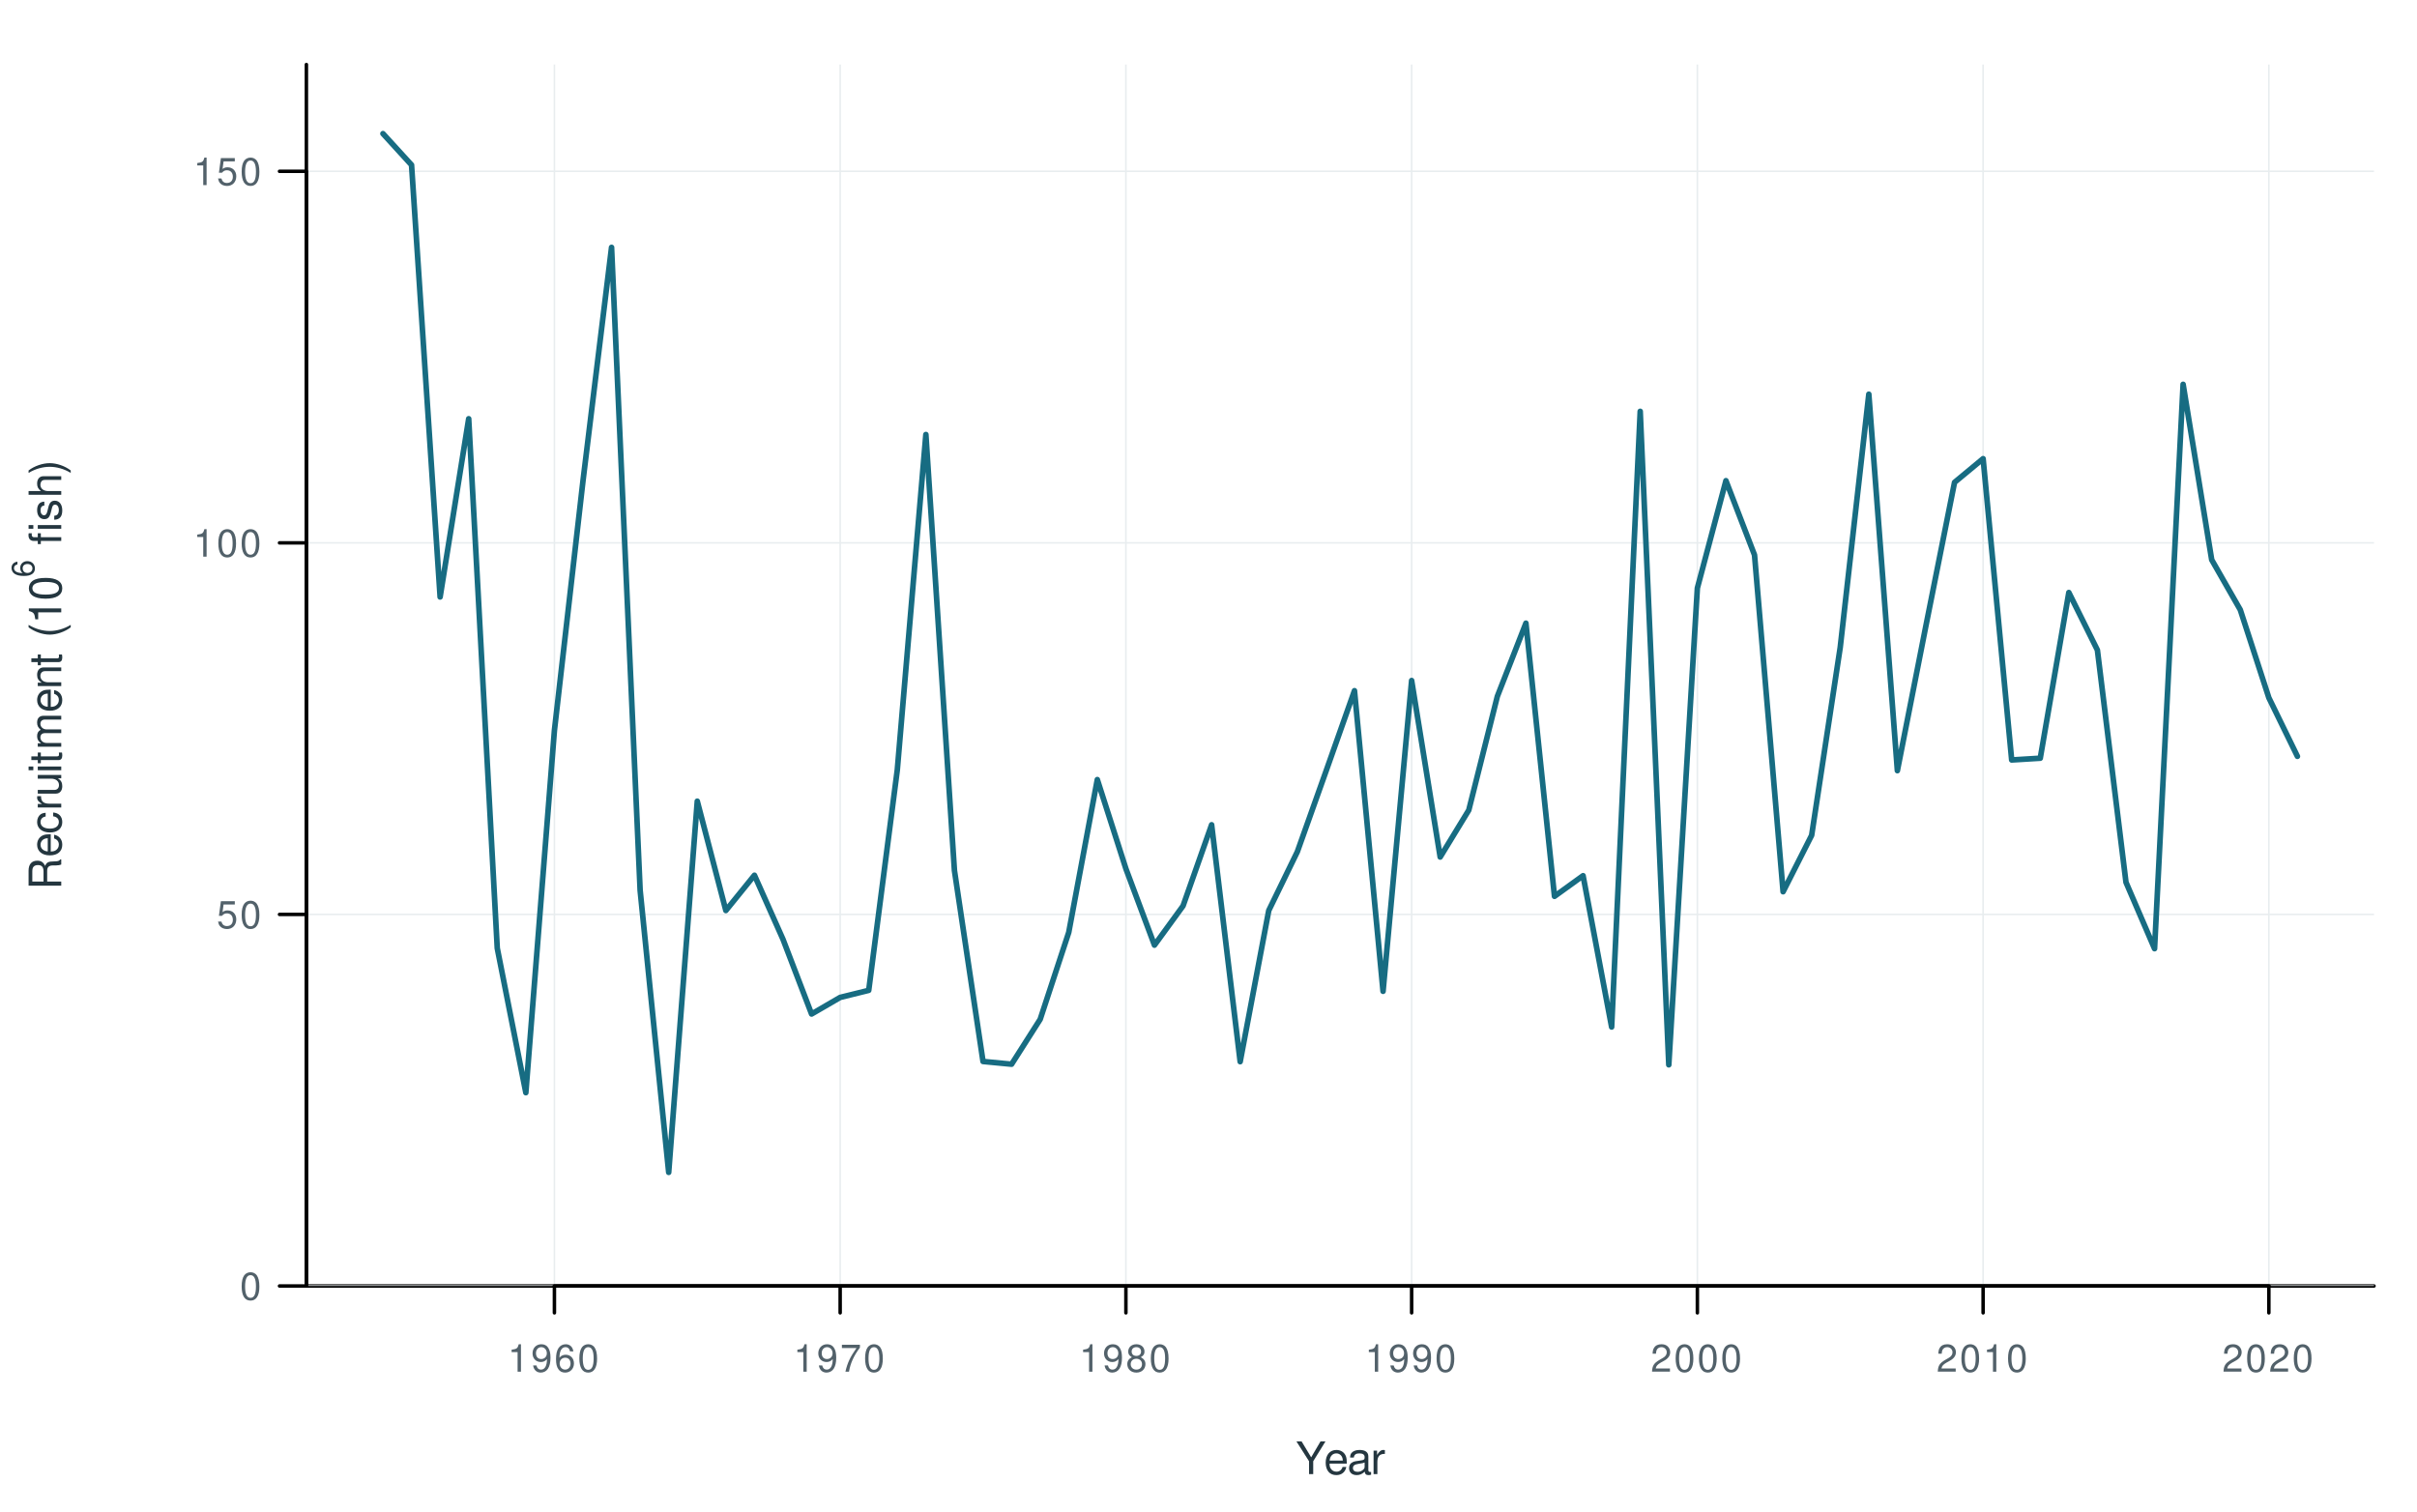
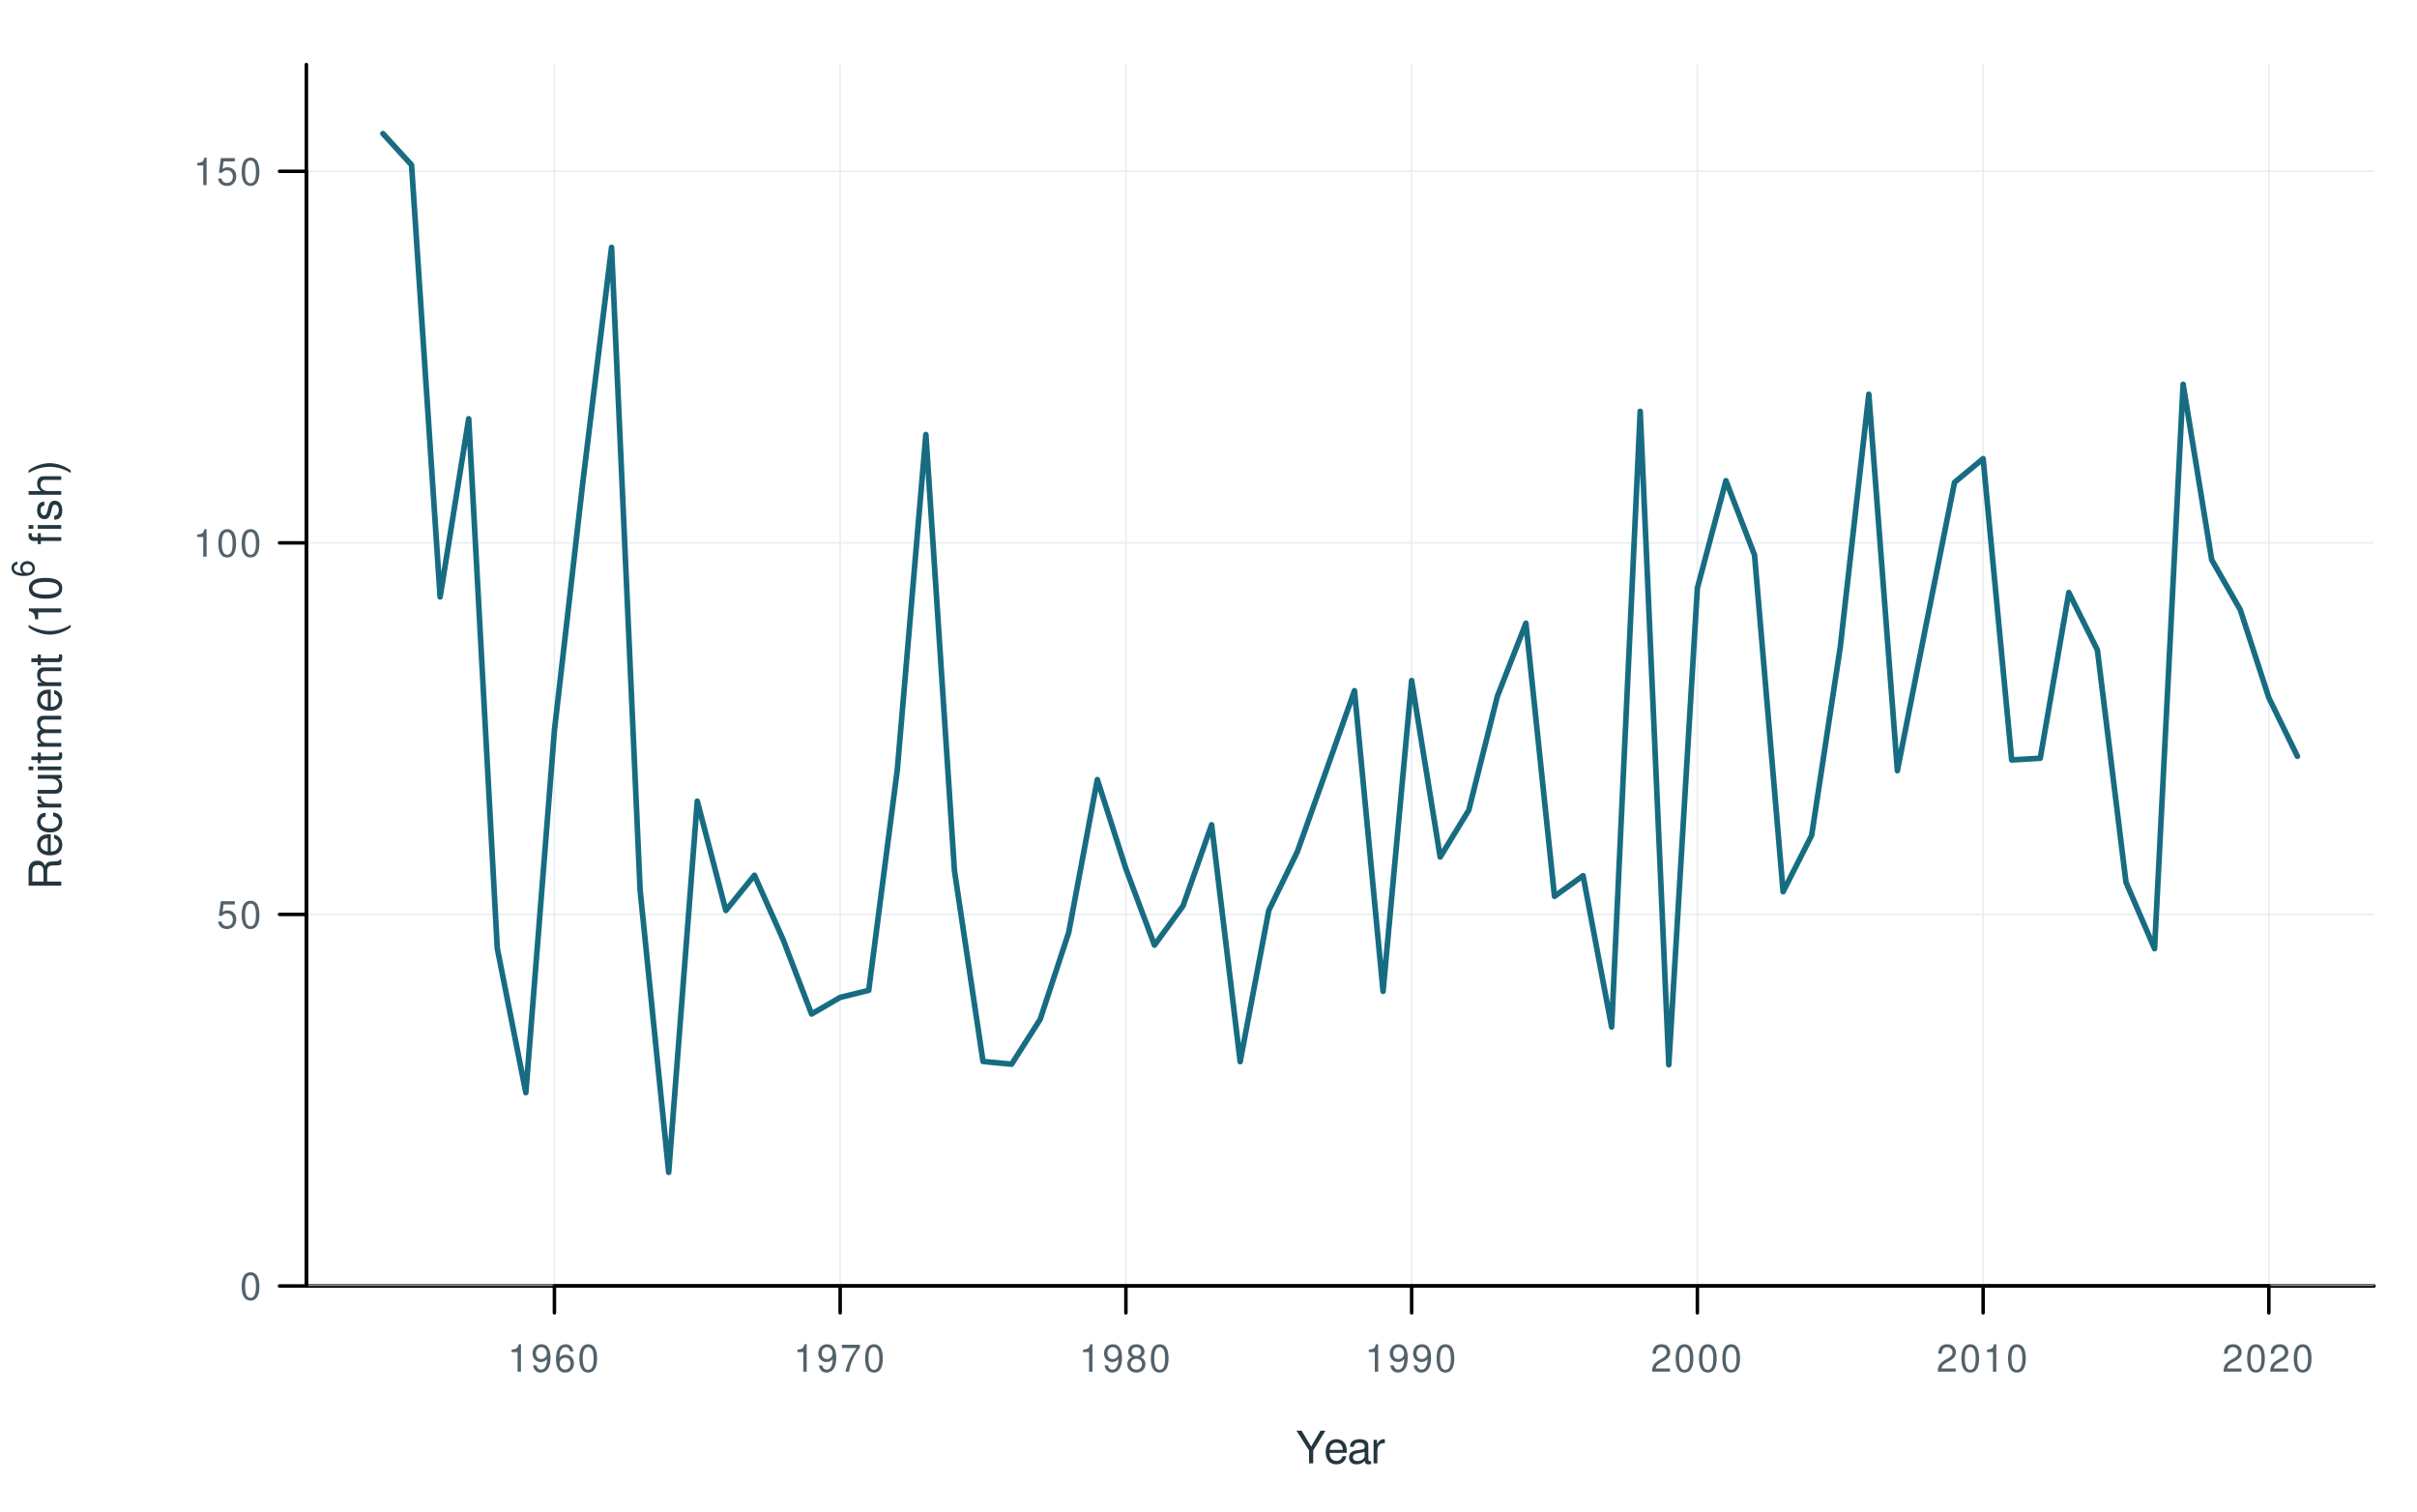
<svg xmlns="http://www.w3.org/2000/svg" xmlns:xlink="http://www.w3.org/1999/xlink" width="518pt" height="324pt" viewBox="0 0 518 324" version="1.1">
  <defs>
    <g>
      <symbol overflow="visible" id="glyph0-0">
        <path style="stroke:none;" d="" />
      </symbol>
      <symbol overflow="visible" id="glyph0-1">
        <path style="stroke:none;" d="M 2.109 -4.203 L 2.109 0 L 2.828 0 L 2.828 -5.891 L 2.359 -5.891 C 2.109 -4.984 1.938 -4.875 0.828 -4.719 L 0.828 -4.203 Z M 2.109 -4.203 " />
      </symbol>
      <symbol overflow="visible" id="glyph0-2">
        <path style="stroke:none;" d="M 0.438 -1.344 C 0.578 -0.391 1.188 0.188 2.078 0.188 C 2.719 0.188 3.281 -0.125 3.625 -0.656 C 3.984 -1.234 4.156 -1.953 4.156 -3.016 C 4.156 -4.016 4 -4.641 3.656 -5.156 C 3.344 -5.641 2.844 -5.891 2.203 -5.891 C 1.094 -5.891 0.312 -5.078 0.312 -3.938 C 0.312 -2.844 1.047 -2.078 2.094 -2.078 C 2.641 -2.078 3.047 -2.281 3.406 -2.719 C 3.406 -1.25 2.938 -0.453 2.125 -0.453 C 1.609 -0.453 1.266 -0.781 1.156 -1.344 Z M 2.188 -5.266 C 2.859 -5.266 3.375 -4.703 3.375 -3.953 C 3.375 -3.219 2.875 -2.719 2.172 -2.719 C 1.469 -2.719 1.047 -3.203 1.047 -3.984 C 1.047 -4.734 1.531 -5.266 2.188 -5.266 Z M 2.188 -5.266 " />
      </symbol>
      <symbol overflow="visible" id="glyph0-3">
        <path style="stroke:none;" d="M 4.062 -4.359 C 3.922 -5.328 3.297 -5.891 2.422 -5.891 C 1.781 -5.891 1.219 -5.594 0.875 -5.062 C 0.5 -4.484 0.344 -3.766 0.344 -2.688 C 0.344 -1.703 0.484 -1.062 0.844 -0.547 C 1.156 -0.062 1.656 0.188 2.297 0.188 C 3.391 0.188 4.188 -0.641 4.188 -1.781 C 4.188 -2.875 3.453 -3.641 2.422 -3.641 C 1.844 -3.641 1.391 -3.422 1.078 -3 C 1.094 -4.453 1.547 -5.266 2.375 -5.266 C 2.875 -5.266 3.234 -4.938 3.344 -4.359 Z M 2.328 -3 C 3.016 -3 3.453 -2.516 3.453 -1.734 C 3.453 -0.984 2.953 -0.453 2.297 -0.453 C 1.625 -0.453 1.125 -1.016 1.125 -1.766 C 1.125 -2.5 1.609 -3 2.328 -3 Z M 2.328 -3 " />
      </symbol>
      <symbol overflow="visible" id="glyph0-4">
        <path style="stroke:none;" d="M 2.25 -5.891 C 1.703 -5.891 1.219 -5.656 0.906 -5.25 C 0.531 -4.734 0.344 -3.953 0.344 -2.859 C 0.344 -0.859 1 0.188 2.25 0.188 C 3.469 0.188 4.141 -0.859 4.141 -2.812 C 4.141 -3.953 3.953 -4.719 3.578 -5.25 C 3.266 -5.656 2.797 -5.891 2.25 -5.891 Z M 2.25 -5.266 C 3.016 -5.266 3.406 -4.469 3.406 -2.875 C 3.406 -1.188 3.031 -0.406 2.234 -0.406 C 1.469 -0.406 1.078 -1.219 1.078 -2.844 C 1.078 -4.469 1.469 -5.266 2.25 -5.266 Z M 2.25 -5.266 " />
      </symbol>
      <symbol overflow="visible" id="glyph0-5">
        <path style="stroke:none;" d="M 4.234 -5.781 L 0.375 -5.781 L 0.375 -5.078 L 3.5 -5.078 C 2.125 -3.109 1.562 -1.906 1.125 0 L 1.891 0 C 2.203 -1.844 2.938 -3.438 4.234 -5.172 Z M 4.234 -5.781 " />
      </symbol>
      <symbol overflow="visible" id="glyph0-6">
        <path style="stroke:none;" d="M 3.188 -3.109 C 3.797 -3.469 3.984 -3.766 3.984 -4.328 C 3.984 -5.25 3.266 -5.891 2.25 -5.891 C 1.219 -5.891 0.5 -5.25 0.5 -4.328 C 0.5 -3.766 0.688 -3.484 1.281 -3.109 C 0.625 -2.766 0.297 -2.297 0.297 -1.641 C 0.297 -0.562 1.094 0.188 2.25 0.188 C 3.391 0.188 4.188 -0.562 4.188 -1.641 C 4.188 -2.297 3.859 -2.766 3.188 -3.109 Z M 2.25 -5.266 C 2.859 -5.266 3.25 -4.891 3.25 -4.312 C 3.25 -3.75 2.844 -3.391 2.25 -3.391 C 1.625 -3.391 1.234 -3.75 1.234 -4.328 C 1.234 -4.891 1.625 -5.266 2.25 -5.266 Z M 2.25 -2.781 C 2.953 -2.781 3.453 -2.312 3.453 -1.625 C 3.453 -0.906 2.969 -0.453 2.234 -0.453 C 1.531 -0.453 1.031 -0.938 1.031 -1.609 C 1.031 -2.312 1.516 -2.781 2.25 -2.781 Z M 2.25 -2.781 " />
      </symbol>
      <symbol overflow="visible" id="glyph0-7">
        <path style="stroke:none;" d="M 4.125 -0.703 L 1.078 -0.703 C 1.156 -1.203 1.422 -1.516 2.125 -1.938 L 2.938 -2.391 C 3.75 -2.844 4.172 -3.453 4.172 -4.172 C 4.172 -4.672 3.969 -5.125 3.625 -5.438 C 3.281 -5.75 2.859 -5.891 2.312 -5.891 C 1.578 -5.891 1.031 -5.641 0.719 -5.125 C 0.516 -4.828 0.422 -4.453 0.406 -3.859 L 1.125 -3.859 C 1.156 -4.25 1.203 -4.5 1.297 -4.688 C 1.484 -5.047 1.859 -5.266 2.297 -5.266 C 2.938 -5.266 3.438 -4.797 3.438 -4.156 C 3.438 -3.688 3.172 -3.281 2.656 -2.984 L 1.906 -2.547 C 0.688 -1.844 0.344 -1.297 0.281 -0.016 L 4.125 -0.016 Z M 4.125 -0.703 " />
      </symbol>
      <symbol overflow="visible" id="glyph0-8">
        <path style="stroke:none;" d="M 3.875 -5.781 L 0.891 -5.781 L 0.469 -2.641 L 1.125 -2.641 C 1.453 -3.031 1.734 -3.172 2.188 -3.172 C 2.969 -3.172 3.453 -2.641 3.453 -1.781 C 3.453 -0.953 2.969 -0.453 2.188 -0.453 C 1.562 -0.453 1.172 -0.766 1 -1.422 L 0.281 -1.422 C 0.391 -0.953 0.469 -0.719 0.641 -0.5 C 0.969 -0.062 1.547 0.188 2.203 0.188 C 3.375 0.188 4.188 -0.656 4.188 -1.891 C 4.188 -3.031 3.422 -3.812 2.312 -3.812 C 1.906 -3.812 1.578 -3.703 1.25 -3.453 L 1.469 -5.078 L 3.875 -5.078 Z M 3.875 -5.781 " />
      </symbol>
      <symbol overflow="visible" id="glyph1-0">
        <path style="stroke:none;" d="" />
      </symbol>
      <symbol overflow="visible" id="glyph1-1">
        <path style="stroke:none;" d="M 3.719 -2.75 L 6.344 -7 L 5.281 -7 L 3.281 -3.594 L 1.234 -7 L 0.125 -7 L 2.828 -2.75 L 2.828 0 L 3.719 0 Z M 3.719 -2.75 " />
      </symbol>
      <symbol overflow="visible" id="glyph1-2">
        <path style="stroke:none;" d="M 4.922 -2.25 C 4.922 -3.016 4.859 -3.469 4.719 -3.844 C 4.391 -4.672 3.625 -5.172 2.688 -5.172 C 1.281 -5.172 0.391 -4.109 0.391 -2.453 C 0.391 -0.781 1.25 0.219 2.672 0.219 C 3.812 0.219 4.609 -0.438 4.812 -1.531 L 4.016 -1.531 C 3.797 -0.859 3.344 -0.516 2.703 -0.516 C 2.188 -0.516 1.75 -0.75 1.484 -1.172 C 1.297 -1.453 1.234 -1.75 1.219 -2.25 Z M 1.234 -2.891 C 1.312 -3.828 1.875 -4.438 2.672 -4.438 C 3.484 -4.438 4.062 -3.797 4.062 -2.891 Z M 1.234 -2.891 " />
      </symbol>
      <symbol overflow="visible" id="glyph1-3">
        <path style="stroke:none;" d="M 5.125 -0.469 C 5.047 -0.453 5.016 -0.453 4.953 -0.453 C 4.688 -0.453 4.531 -0.594 4.531 -0.844 L 4.531 -3.797 C 4.531 -4.688 3.875 -5.172 2.641 -5.172 C 1.906 -5.172 1.312 -4.953 0.969 -4.578 C 0.734 -4.328 0.641 -4.031 0.625 -3.547 L 1.422 -3.547 C 1.5 -4.156 1.859 -4.438 2.609 -4.438 C 3.344 -4.438 3.734 -4.156 3.734 -3.688 L 3.734 -3.469 C 3.719 -3.125 3.547 -3 2.891 -2.922 C 1.766 -2.766 1.594 -2.734 1.281 -2.609 C 0.703 -2.359 0.406 -1.922 0.406 -1.266 C 0.406 -0.359 1.031 0.219 2.047 0.219 C 2.688 0.219 3.188 0 3.766 -0.516 C 3.812 0 4.062 0.219 4.578 0.219 C 4.766 0.219 4.859 0.203 5.125 0.141 Z M 3.734 -1.578 C 3.734 -1.312 3.656 -1.156 3.422 -0.938 C 3.094 -0.641 2.703 -0.484 2.219 -0.484 C 1.609 -0.484 1.234 -0.781 1.234 -1.281 C 1.234 -1.812 1.578 -2.078 2.453 -2.203 C 3.297 -2.328 3.469 -2.359 3.734 -2.484 Z M 3.734 -1.578 " />
      </symbol>
      <symbol overflow="visible" id="glyph1-4">
        <path style="stroke:none;" d="M 0.656 -5.031 L 0.656 0 L 1.469 0 L 1.469 -2.609 C 1.484 -3.812 1.969 -4.359 3.078 -4.328 L 3.078 -5.141 C 2.938 -5.156 2.875 -5.172 2.766 -5.172 C 2.25 -5.172 1.859 -4.859 1.406 -4.109 L 1.406 -5.031 Z M 0.656 -5.031 " />
      </symbol>
      <symbol overflow="visible" id="glyph2-0">
        <path style="stroke:none;" d="" />
      </symbol>
      <symbol overflow="visible" id="glyph2-1">
        <path style="stroke:none;" d="M -3.016 -1.781 L -3.016 -4.094 C -3.016 -4.891 -2.625 -5.234 -1.766 -5.234 L -1.141 -5.234 C -0.703 -5.234 -0.281 -5.312 0 -5.438 L 0 -6.516 L -0.219 -6.516 C -0.453 -6.172 -0.703 -6.109 -1.625 -6.094 C -2.781 -6.078 -3.125 -5.906 -3.453 -5.141 C -3.844 -5.922 -4.312 -6.25 -5.125 -6.25 C -6.328 -6.25 -7 -5.5 -7 -4.109 L -7 -0.891 L 0 -0.891 L 0 -1.781 Z M -3.797 -1.781 L -6.203 -1.781 L -6.203 -3.938 C -6.203 -4.438 -6.125 -4.734 -5.938 -4.953 C -5.734 -5.188 -5.422 -5.312 -5.016 -5.312 C -4.172 -5.312 -3.797 -4.891 -3.797 -3.938 Z M -3.797 -1.781 " />
      </symbol>
      <symbol overflow="visible" id="glyph2-2">
        <path style="stroke:none;" d="M -2.25 -4.922 C -3.016 -4.922 -3.469 -4.859 -3.844 -4.719 C -4.672 -4.391 -5.172 -3.625 -5.172 -2.688 C -5.172 -1.281 -4.109 -0.391 -2.453 -0.391 C -0.781 -0.391 0.219 -1.25 0.219 -2.672 C 0.219 -3.812 -0.438 -4.609 -1.531 -4.812 L -1.531 -4.016 C -0.859 -3.797 -0.516 -3.344 -0.516 -2.703 C -0.516 -2.188 -0.75 -1.75 -1.172 -1.484 C -1.453 -1.297 -1.75 -1.234 -2.25 -1.219 Z M -2.891 -1.234 C -3.828 -1.312 -4.438 -1.875 -4.438 -2.672 C -4.438 -3.484 -3.797 -4.062 -2.891 -4.062 Z M -2.891 -1.234 " />
      </symbol>
      <symbol overflow="visible" id="glyph2-3">
        <path style="stroke:none;" d="M -3.344 -4.516 C -3.828 -4.484 -4.141 -4.375 -4.422 -4.188 C -4.891 -3.844 -5.172 -3.234 -5.172 -2.531 C -5.172 -1.172 -4.094 -0.297 -2.422 -0.297 C -0.812 -0.297 0.219 -1.156 0.219 -2.516 C 0.219 -3.719 -0.5 -4.484 -1.734 -4.578 L -1.734 -3.766 C -0.922 -3.641 -0.516 -3.219 -0.516 -2.547 C -0.516 -1.656 -1.234 -1.125 -2.422 -1.125 C -3.688 -1.125 -4.438 -1.656 -4.438 -2.516 C -4.438 -3.188 -4.031 -3.609 -3.344 -3.719 Z M -3.344 -4.516 " />
      </symbol>
      <symbol overflow="visible" id="glyph2-4">
        <path style="stroke:none;" d="M -5.031 -0.656 L 0 -0.656 L 0 -1.469 L -2.609 -1.469 C -3.812 -1.484 -4.359 -1.969 -4.328 -3.078 L -5.141 -3.078 C -5.156 -2.938 -5.172 -2.875 -5.172 -2.766 C -5.172 -2.25 -4.859 -1.859 -4.109 -1.406 L -5.031 -1.406 Z M -5.031 -0.656 " />
      </symbol>
      <symbol overflow="visible" id="glyph2-5">
        <path style="stroke:none;" d="M 0 -4.625 L -5.031 -4.625 L -5.031 -3.828 L -2.172 -3.828 C -1.156 -3.828 -0.484 -3.297 -0.484 -2.453 C -0.484 -1.828 -0.859 -1.422 -1.469 -1.422 L -5.031 -1.422 L -5.031 -0.625 L -1.156 -0.625 C -0.312 -0.625 0.219 -1.25 0.219 -2.219 C 0.219 -2.969 -0.031 -3.438 -0.703 -3.906 L 0 -3.906 Z M 0 -4.625 " />
      </symbol>
      <symbol overflow="visible" id="glyph2-6">
        <path style="stroke:none;" d="M -5.031 -1.438 L -5.031 -0.641 L 0 -0.641 L 0 -1.438 Z M -7 -1.438 L -7 -0.641 L -5.984 -0.641 L -5.984 -1.438 Z M -7 -1.438 " />
      </symbol>
      <symbol overflow="visible" id="glyph2-7">
        <path style="stroke:none;" d="M -5.031 -2.438 L -5.031 -1.609 L -6.406 -1.609 L -6.406 -0.812 L -5.031 -0.812 L -5.031 -0.141 L -4.375 -0.141 L -4.375 -0.812 L -0.578 -0.812 C -0.062 -0.812 0.219 -1.156 0.219 -1.781 C 0.219 -2 0.203 -2.172 0.156 -2.438 L -0.516 -2.438 C -0.484 -2.328 -0.484 -2.219 -0.484 -2.047 C -0.484 -1.703 -0.578 -1.609 -0.938 -1.609 L -4.375 -1.609 L -4.375 -2.438 Z M -5.031 -2.438 " />
      </symbol>
      <symbol overflow="visible" id="glyph2-8">
        <path style="stroke:none;" d="M -5.031 -0.672 L 0 -0.672 L 0 -1.484 L -3.156 -1.484 C -3.891 -1.484 -4.469 -2 -4.469 -2.656 C -4.469 -3.25 -4.109 -3.594 -3.469 -3.594 L 0 -3.594 L 0 -4.391 L -3.156 -4.391 C -3.891 -4.391 -4.469 -4.922 -4.469 -5.578 C -4.469 -6.156 -4.094 -6.5 -3.469 -6.5 L 0 -6.5 L 0 -7.312 L -3.766 -7.312 C -4.672 -7.312 -5.172 -6.797 -5.172 -5.859 C -5.172 -5.188 -4.969 -4.781 -4.406 -4.312 C -4.938 -4.016 -5.172 -3.609 -5.172 -2.953 C -5.172 -2.281 -4.922 -1.828 -4.312 -1.406 L -5.031 -1.406 Z M -5.031 -0.672 " />
      </symbol>
      <symbol overflow="visible" id="glyph2-9">
        <path style="stroke:none;" d="M -5.031 -0.672 L 0 -0.672 L 0 -1.484 L -2.766 -1.484 C -3.797 -1.484 -4.469 -2.016 -4.469 -2.844 C -4.469 -3.469 -4.094 -3.875 -3.484 -3.875 L 0 -3.875 L 0 -4.672 L -3.797 -4.672 C -4.641 -4.672 -5.172 -4.047 -5.172 -3.078 C -5.172 -2.328 -4.891 -1.859 -4.188 -1.406 L -5.031 -1.406 Z M -5.031 -0.672 " />
      </symbol>
      <symbol overflow="visible" id="glyph2-10">
        <path style="stroke:none;" d="" />
      </symbol>
      <symbol overflow="visible" id="glyph2-11">
        <path style="stroke:none;" d="M -7 -2.266 C -5.734 -1.312 -3.984 -0.703 -2.484 -0.703 C -0.969 -0.703 0.781 -1.312 2.031 -2.266 L 2.031 -2.797 C 0.656 -1.953 -0.953 -1.484 -2.484 -1.484 C -4.016 -1.484 -5.625 -1.953 -7 -2.797 Z M -7 -2.266 " />
      </symbol>
      <symbol overflow="visible" id="glyph2-12">
        <path style="stroke:none;" d="M -4.938 -2.484 L 0 -2.484 L 0 -3.328 L -6.938 -3.328 L -6.938 -2.766 C -5.875 -2.469 -5.734 -2.281 -5.562 -0.984 L -4.938 -0.984 Z M -4.938 -2.484 " />
      </symbol>
      <symbol overflow="visible" id="glyph2-13">
        <path style="stroke:none;" d="M -6.938 -2.641 C -6.938 -2 -6.656 -1.422 -6.172 -1.078 C -5.562 -0.641 -4.641 -0.406 -3.359 -0.406 C -1.016 -0.406 0.219 -1.188 0.219 -2.641 C 0.219 -4.078 -1.016 -4.859 -3.297 -4.859 C -4.641 -4.859 -5.547 -4.656 -6.172 -4.203 C -6.656 -3.844 -6.938 -3.281 -6.938 -2.641 Z M -6.188 -2.641 C -6.188 -3.547 -5.25 -4 -3.375 -4 C -1.406 -4 -0.484 -3.562 -0.484 -2.625 C -0.484 -1.734 -1.438 -1.281 -3.344 -1.281 C -5.25 -1.281 -6.188 -1.734 -6.188 -2.641 Z M -6.188 -2.641 " />
      </symbol>
      <symbol overflow="visible" id="glyph2-14">
        <path style="stroke:none;" d="M -5.031 -2.422 L -5.031 -1.578 L -5.812 -1.578 C -6.156 -1.578 -6.328 -1.766 -6.328 -2.141 C -6.328 -2.203 -6.328 -2.234 -6.312 -2.422 L -6.969 -2.422 C -7.016 -2.234 -7.016 -2.125 -7.016 -1.969 C -7.016 -1.234 -6.594 -0.781 -5.875 -0.781 L -5.031 -0.781 L -5.031 -0.109 L -4.375 -0.109 L -4.375 -0.781 L 0 -0.781 L 0 -1.578 L -4.375 -1.578 L -4.375 -2.422 Z M -5.031 -4.188 L -5.031 -3.391 L 0 -3.391 L 0 -4.188 Z M -7 -4.188 L -7 -3.391 L -5.984 -3.391 L -5.984 -4.188 Z M -7 -4.188 " />
      </symbol>
      <symbol overflow="visible" id="glyph2-15">
        <path style="stroke:none;" d="M -3.625 -4.203 C -4.609 -4.188 -5.172 -3.547 -5.172 -2.375 C -5.172 -1.203 -4.562 -0.453 -3.641 -0.453 C -2.844 -0.453 -2.469 -0.859 -2.188 -2.047 L -2 -2.797 C -1.875 -3.344 -1.672 -3.562 -1.312 -3.562 C -0.828 -3.562 -0.516 -3.094 -0.516 -2.391 C -0.516 -1.969 -0.641 -1.609 -0.859 -1.406 C -1 -1.281 -1.141 -1.219 -1.5 -1.172 L -1.5 -0.328 C -0.328 -0.359 0.219 -1.016 0.219 -2.328 C 0.219 -3.594 -0.406 -4.406 -1.375 -4.406 C -2.125 -4.406 -2.531 -3.984 -2.766 -2.984 L -2.953 -2.219 C -3.109 -1.562 -3.312 -1.281 -3.672 -1.281 C -4.141 -1.281 -4.438 -1.703 -4.438 -2.344 C -4.438 -3 -4.156 -3.344 -3.625 -3.359 Z M -3.625 -4.203 " />
      </symbol>
      <symbol overflow="visible" id="glyph2-16">
        <path style="stroke:none;" d="M -7 -0.672 L 0 -0.672 L 0 -1.469 L -2.766 -1.469 C -3.797 -1.469 -4.469 -2 -4.469 -2.828 C -4.469 -3.094 -4.391 -3.344 -4.25 -3.547 C -4.078 -3.766 -3.844 -3.859 -3.484 -3.859 L 0 -3.859 L 0 -4.656 L -3.797 -4.656 C -4.641 -4.656 -5.172 -4.062 -5.172 -3.078 C -5.172 -2.375 -4.953 -1.938 -4.344 -1.469 L -7 -1.469 Z M -7 -0.672 " />
      </symbol>
      <symbol overflow="visible" id="glyph2-17">
        <path style="stroke:none;" d="M 2.031 -0.891 C 0.781 -1.859 -0.969 -2.453 -2.469 -2.453 C -3.984 -2.453 -5.734 -1.859 -7 -0.891 L -7 -0.359 C -5.625 -1.203 -4.016 -1.672 -2.469 -1.672 C -0.953 -1.672 0.672 -1.203 2.031 -0.359 Z M 2.031 -0.891 " />
      </symbol>
      <symbol overflow="visible" id="glyph3-0">
        <path style="stroke:none;" d="" />
      </symbol>
      <symbol overflow="visible" id="glyph3-1">
        <path style="stroke:none;" d="M -3.594 -3.344 C -4.391 -3.234 -4.859 -2.719 -4.859 -2 C -4.859 -1.469 -4.609 -1 -4.172 -0.719 C -3.688 -0.422 -3.094 -0.281 -2.219 -0.281 C -1.391 -0.281 -0.875 -0.406 -0.453 -0.688 C -0.047 -0.953 0.156 -1.359 0.156 -1.891 C 0.156 -2.797 -0.531 -3.453 -1.469 -3.453 C -2.359 -3.453 -3 -2.844 -3 -1.984 C -3 -1.516 -2.828 -1.156 -2.469 -0.891 C -3.672 -0.906 -4.328 -1.281 -4.328 -1.953 C -4.328 -2.375 -4.062 -2.656 -3.594 -2.75 Z M -2.469 -1.922 C -2.469 -2.484 -2.062 -2.844 -1.422 -2.844 C -0.812 -2.844 -0.375 -2.438 -0.375 -1.891 C -0.375 -1.344 -0.828 -0.922 -1.453 -0.922 C -2.062 -0.922 -2.469 -1.328 -2.469 -1.922 Z M -2.469 -1.922 " />
      </symbol>
    </g>
    <clipPath id="clip1">
      <path d="M 65.664 275 L 508.785 275 L 508.785 275.617 L 65.664 275.617 Z M 65.664 275 " />
    </clipPath>
    <clipPath id="clip2">
      <path d="M 65.664 195 L 508.785 195 L 508.785 197 L 65.664 197 Z M 65.664 195 " />
    </clipPath>
    <clipPath id="clip3">
      <path d="M 65.664 116 L 508.785 116 L 508.785 117 L 65.664 117 Z M 65.664 116 " />
    </clipPath>
    <clipPath id="clip4">
      <path d="M 65.664 36 L 508.785 36 L 508.785 37 L 65.664 37 Z M 65.664 36 " />
    </clipPath>
    <clipPath id="clip5">
      <path d="M 118 13.824 L 119 13.824 L 119 275.617 L 118 275.617 Z M 118 13.824 " />
    </clipPath>
    <clipPath id="clip6">
      <path d="M 179 13.824 L 181 13.824 L 181 275.617 L 179 275.617 Z M 179 13.824 " />
    </clipPath>
    <clipPath id="clip7">
      <path d="M 241 13.824 L 242 13.824 L 242 275.617 L 241 275.617 Z M 241 13.824 " />
    </clipPath>
    <clipPath id="clip8">
      <path d="M 302 13.824 L 303 13.824 L 303 275.617 L 302 275.617 Z M 302 13.824 " />
    </clipPath>
    <clipPath id="clip9">
      <path d="M 363 13.824 L 364 13.824 L 364 275.617 L 363 275.617 Z M 363 13.824 " />
    </clipPath>
    <clipPath id="clip10">
      <path d="M 424 13.824 L 426 13.824 L 426 275.617 L 424 275.617 Z M 424 13.824 " />
    </clipPath>
    <clipPath id="clip11">
      <path d="M 486 13.824 L 487 13.824 L 487 275.617 L 486 275.617 Z M 486 13.824 " />
    </clipPath>
  </defs>
-   <g id="surface1785">
+   <g id="surface1673">
    <rect x="0" y="0" width="518" height="324" style="fill:rgb(100%,100%,100%);fill-opacity:1;stroke:none;" />
    <path style="fill:none;stroke-width:0.75;stroke-linecap:round;stroke-linejoin:round;stroke:rgb(0%,0%,0%);stroke-opacity:1;stroke-miterlimit:10;" d="M 65.664 13.824 L 65.664 275.617 L 508.785 275.617 " />
    <g clip-path="url(#clip1)" clip-rule="nonzero">
      <path style="fill:none;stroke-width:0.338;stroke-linecap:round;stroke-linejoin:round;stroke:rgb(90.98%,92.941%,93.725%);stroke-opacity:1;stroke-miterlimit:10;" d="M 65.664 275.617 L 508.785 275.617 " />
    </g>
    <g clip-path="url(#clip2)" clip-rule="nonzero">
      <path style="fill:none;stroke-width:0.338;stroke-linecap:round;stroke-linejoin:round;stroke:rgb(90.98%,92.941%,93.725%);stroke-opacity:1;stroke-miterlimit:10;" d="M 65.664 195.984 L 508.785 195.984 " />
    </g>
    <g clip-path="url(#clip3)" clip-rule="nonzero">
      <path style="fill:none;stroke-width:0.338;stroke-linecap:round;stroke-linejoin:round;stroke:rgb(90.98%,92.941%,93.725%);stroke-opacity:1;stroke-miterlimit:10;" d="M 65.664 116.352 L 508.785 116.352 " />
    </g>
    <g clip-path="url(#clip4)" clip-rule="nonzero">
      <path style="fill:none;stroke-width:0.338;stroke-linecap:round;stroke-linejoin:round;stroke:rgb(90.98%,92.941%,93.725%);stroke-opacity:1;stroke-miterlimit:10;" d="M 65.664 36.719 L 508.785 36.719 " />
    </g>
    <g clip-path="url(#clip5)" clip-rule="nonzero">
      <path style="fill:none;stroke-width:0.338;stroke-linecap:round;stroke-linejoin:round;stroke:rgb(90.98%,92.941%,93.725%);stroke-opacity:1;stroke-miterlimit:10;" d="M 118.82 275.617 L 118.82 13.824 " />
    </g>
    <g clip-path="url(#clip6)" clip-rule="nonzero">
      <path style="fill:none;stroke-width:0.338;stroke-linecap:round;stroke-linejoin:round;stroke:rgb(90.98%,92.941%,93.725%);stroke-opacity:1;stroke-miterlimit:10;" d="M 180.059 275.617 L 180.059 13.824 " />
    </g>
    <g clip-path="url(#clip7)" clip-rule="nonzero">
      <path style="fill:none;stroke-width:0.338;stroke-linecap:round;stroke-linejoin:round;stroke:rgb(90.98%,92.941%,93.725%);stroke-opacity:1;stroke-miterlimit:10;" d="M 241.297 275.617 L 241.297 13.824 " />
    </g>
    <g clip-path="url(#clip8)" clip-rule="nonzero">
      <path style="fill:none;stroke-width:0.338;stroke-linecap:round;stroke-linejoin:round;stroke:rgb(90.98%,92.941%,93.725%);stroke-opacity:1;stroke-miterlimit:10;" d="M 302.535 275.617 L 302.535 13.824 " />
    </g>
    <g clip-path="url(#clip9)" clip-rule="nonzero">
      <path style="fill:none;stroke-width:0.338;stroke-linecap:round;stroke-linejoin:round;stroke:rgb(90.98%,92.941%,93.725%);stroke-opacity:1;stroke-miterlimit:10;" d="M 363.773 275.617 L 363.773 13.824 " />
    </g>
    <g clip-path="url(#clip10)" clip-rule="nonzero">
      <path style="fill:none;stroke-width:0.338;stroke-linecap:round;stroke-linejoin:round;stroke:rgb(90.98%,92.941%,93.725%);stroke-opacity:1;stroke-miterlimit:10;" d="M 425.012 275.617 L 425.012 13.824 " />
    </g>
    <g clip-path="url(#clip11)" clip-rule="nonzero">
      <path style="fill:none;stroke-width:0.338;stroke-linecap:round;stroke-linejoin:round;stroke:rgb(90.98%,92.941%,93.725%);stroke-opacity:1;stroke-miterlimit:10;" d="M 486.25 275.617 L 486.25 13.824 " />
    </g>
    <path style="fill:none;stroke-width:0.75;stroke-linecap:round;stroke-linejoin:round;stroke:rgb(0%,0%,0%);stroke-opacity:1;stroke-miterlimit:10;" d="M 118.82 275.617 L 486.25 275.617 " />
    <path style="fill:none;stroke-width:0.75;stroke-linecap:round;stroke-linejoin:round;stroke:rgb(0%,0%,0%);stroke-opacity:1;stroke-miterlimit:10;" d="M 118.82 275.617 L 118.82 281.375 " />
    <path style="fill:none;stroke-width:0.75;stroke-linecap:round;stroke-linejoin:round;stroke:rgb(0%,0%,0%);stroke-opacity:1;stroke-miterlimit:10;" d="M 180.059 275.617 L 180.059 281.375 " />
    <path style="fill:none;stroke-width:0.75;stroke-linecap:round;stroke-linejoin:round;stroke:rgb(0%,0%,0%);stroke-opacity:1;stroke-miterlimit:10;" d="M 241.297 275.617 L 241.297 281.375 " />
    <path style="fill:none;stroke-width:0.75;stroke-linecap:round;stroke-linejoin:round;stroke:rgb(0%,0%,0%);stroke-opacity:1;stroke-miterlimit:10;" d="M 302.535 275.617 L 302.535 281.375 " />
    <path style="fill:none;stroke-width:0.75;stroke-linecap:round;stroke-linejoin:round;stroke:rgb(0%,0%,0%);stroke-opacity:1;stroke-miterlimit:10;" d="M 363.773 275.617 L 363.773 281.375 " />
    <path style="fill:none;stroke-width:0.75;stroke-linecap:round;stroke-linejoin:round;stroke:rgb(0%,0%,0%);stroke-opacity:1;stroke-miterlimit:10;" d="M 425.012 275.617 L 425.012 281.375 " />
    <path style="fill:none;stroke-width:0.75;stroke-linecap:round;stroke-linejoin:round;stroke:rgb(0%,0%,0%);stroke-opacity:1;stroke-miterlimit:10;" d="M 486.25 275.617 L 486.25 281.375 " />
    <g style="fill:rgb(32.157%,38.039%,41.569%);fill-opacity:1;">
      <use xlink:href="#glyph0-1" x="108.82" y="293.995" />
      <use xlink:href="#glyph0-2" x="113.82" y="293.995" />
      <use xlink:href="#glyph0-3" x="118.82" y="293.995" />
      <use xlink:href="#glyph0-4" x="123.82" y="293.995" />
    </g>
    <g style="fill:rgb(32.157%,38.039%,41.569%);fill-opacity:1;">
      <use xlink:href="#glyph0-1" x="170.059" y="293.995" />
      <use xlink:href="#glyph0-2" x="175.059" y="293.995" />
      <use xlink:href="#glyph0-5" x="180.059" y="293.995" />
      <use xlink:href="#glyph0-4" x="185.059" y="293.995" />
    </g>
    <g style="fill:rgb(32.157%,38.039%,41.569%);fill-opacity:1;">
      <use xlink:href="#glyph0-1" x="231.297" y="293.995" />
      <use xlink:href="#glyph0-2" x="236.297" y="293.995" />
      <use xlink:href="#glyph0-6" x="241.297" y="293.995" />
      <use xlink:href="#glyph0-4" x="246.297" y="293.995" />
    </g>
    <g style="fill:rgb(32.157%,38.039%,41.569%);fill-opacity:1;">
      <use xlink:href="#glyph0-1" x="292.535" y="293.995" />
      <use xlink:href="#glyph0-2" x="297.535" y="293.995" />
      <use xlink:href="#glyph0-2" x="302.535" y="293.995" />
      <use xlink:href="#glyph0-4" x="307.535" y="293.995" />
    </g>
    <g style="fill:rgb(32.157%,38.039%,41.569%);fill-opacity:1;">
      <use xlink:href="#glyph0-7" x="353.773" y="293.995" />
      <use xlink:href="#glyph0-4" x="358.773" y="293.995" />
      <use xlink:href="#glyph0-4" x="363.773" y="293.995" />
      <use xlink:href="#glyph0-4" x="368.773" y="293.995" />
    </g>
    <g style="fill:rgb(32.157%,38.039%,41.569%);fill-opacity:1;">
      <use xlink:href="#glyph0-7" x="415.012" y="293.995" />
      <use xlink:href="#glyph0-4" x="420.012" y="293.995" />
      <use xlink:href="#glyph0-1" x="425.012" y="293.995" />
      <use xlink:href="#glyph0-4" x="430.012" y="293.995" />
    </g>
    <g style="fill:rgb(32.157%,38.039%,41.569%);fill-opacity:1;">
      <use xlink:href="#glyph0-7" x="476.25" y="293.995" />
      <use xlink:href="#glyph0-4" x="481.25" y="293.995" />
      <use xlink:href="#glyph0-7" x="486.25" y="293.995" />
      <use xlink:href="#glyph0-4" x="491.25" y="293.995" />
    </g>
    <path style="fill:none;stroke-width:0.75;stroke-linecap:round;stroke-linejoin:round;stroke:rgb(0%,0%,0%);stroke-opacity:1;stroke-miterlimit:10;" d="M 65.664 275.617 L 65.664 36.719 " />
    <path style="fill:none;stroke-width:0.75;stroke-linecap:round;stroke-linejoin:round;stroke:rgb(0%,0%,0%);stroke-opacity:1;stroke-miterlimit:10;" d="M 65.664 275.617 L 59.902 275.617 " />
    <path style="fill:none;stroke-width:0.75;stroke-linecap:round;stroke-linejoin:round;stroke:rgb(0%,0%,0%);stroke-opacity:1;stroke-miterlimit:10;" d="M 65.664 195.984 L 59.902 195.984 " />
    <path style="fill:none;stroke-width:0.75;stroke-linecap:round;stroke-linejoin:round;stroke:rgb(0%,0%,0%);stroke-opacity:1;stroke-miterlimit:10;" d="M 65.664 116.352 L 59.902 116.352 " />
    <path style="fill:none;stroke-width:0.75;stroke-linecap:round;stroke-linejoin:round;stroke:rgb(0%,0%,0%);stroke-opacity:1;stroke-miterlimit:10;" d="M 65.664 36.719 L 59.902 36.719 " />
    <g style="fill:rgb(32.157%,38.039%,41.569%);fill-opacity:1;">
      <use xlink:href="#glyph0-4" x="51.449" y="278.565" />
    </g>
    <g style="fill:rgb(32.157%,38.039%,41.569%);fill-opacity:1;">
      <use xlink:href="#glyph0-8" x="46.449" y="198.933" />
      <use xlink:href="#glyph0-4" x="51.449" y="198.933" />
    </g>
    <g style="fill:rgb(32.157%,38.039%,41.569%);fill-opacity:1;">
      <use xlink:href="#glyph0-1" x="41.449" y="119.3" />
      <use xlink:href="#glyph0-4" x="46.449" y="119.3" />
      <use xlink:href="#glyph0-4" x="51.449" y="119.3" />
    </g>
    <g style="fill:rgb(32.157%,38.039%,41.569%);fill-opacity:1;">
      <use xlink:href="#glyph0-1" x="41.449" y="39.667" />
      <use xlink:href="#glyph0-8" x="46.449" y="39.667" />
      <use xlink:href="#glyph0-4" x="51.449" y="39.667" />
    </g>
    <g style="fill:rgb(14.118%,21.176%,24.706%);fill-opacity:1;">
-       <use xlink:href="#glyph1-1" x="277.723" y="315.935" />
-       <use xlink:href="#glyph1-2" x="283.723" y="315.935" />
-       <use xlink:href="#glyph1-3" x="288.723" y="315.935" />
-       <use xlink:href="#glyph1-4" x="293.723" y="315.935" />
+       <use xlink:href="#glyph1-1" x="277.723" y="313.63" />
+       <use xlink:href="#glyph1-2" x="283.723" y="313.63" />
+       <use xlink:href="#glyph1-3" x="288.723" y="313.63" />
+       <use xlink:href="#glyph1-4" x="293.723" y="313.63" />
    </g>
    <g style="fill:rgb(14.118%,21.176%,24.706%);fill-opacity:1;">
      <use xlink:href="#glyph2-1" x="13.126" y="190.719" />
      <use xlink:href="#glyph2-2" x="13.126" y="183.719" />
      <use xlink:href="#glyph2-3" x="13.126" y="178.719" />
      <use xlink:href="#glyph2-4" x="13.126" y="173.719" />
      <use xlink:href="#glyph2-5" x="13.126" y="170.719" />
      <use xlink:href="#glyph2-6" x="13.126" y="165.719" />
      <use xlink:href="#glyph2-7" x="13.126" y="163.719" />
      <use xlink:href="#glyph2-8" x="13.126" y="160.719" />
      <use xlink:href="#glyph2-2" x="13.126" y="152.719" />
      <use xlink:href="#glyph2-9" x="13.126" y="147.719" />
      <use xlink:href="#glyph2-7" x="13.126" y="142.719" />
      <use xlink:href="#glyph2-10" x="13.126" y="139.719" />
      <use xlink:href="#glyph2-11" x="13.126" y="136.719" />
    </g>
    <g style="fill:rgb(14.118%,21.176%,24.706%);fill-opacity:1;">
      <use xlink:href="#glyph2-12" x="13.126" y="133.719" />
      <use xlink:href="#glyph2-13" x="13.126" y="128.719" />
    </g>
    <g style="fill:rgb(14.118%,21.176%,24.706%);fill-opacity:1;">
      <use xlink:href="#glyph3-1" x="7.328" y="123.719" />
    </g>
    <g style="fill:rgb(14.118%,21.176%,24.706%);fill-opacity:1;">
      <use xlink:href="#glyph2-10" x="13.126" y="119.719" />
      <use xlink:href="#glyph2-14" x="13.126" y="116.719" />
      <use xlink:href="#glyph2-15" x="13.126" y="111.719" />
      <use xlink:href="#glyph2-16" x="13.126" y="106.719" />
      <use xlink:href="#glyph2-17" x="13.126" y="101.719" />
    </g>
    <path style="fill:none;stroke-width:1.2;stroke-linecap:round;stroke-linejoin:round;stroke:rgb(9.02%,42.353%,50.98%);stroke-opacity:1;stroke-miterlimit:10;" d="M 82.074 28.641 L 88.199 35.352 L 94.324 127.945 L 100.449 89.75 L 106.57 203.215 L 112.695 234.188 L 118.82 156.555 L 124.941 103.078 L 131.066 53.02 L 137.191 190.82 L 143.312 251.27 L 149.438 171.715 L 155.562 195.148 L 161.688 187.586 L 167.809 201.324 L 173.934 217.328 L 180.059 213.77 L 186.18 212.258 L 192.305 165 L 198.43 93.129 L 204.551 186.57 L 210.676 227.5 L 216.801 228.086 L 222.926 218.465 L 229.047 199.84 L 235.172 167.086 L 241.297 186.195 L 247.418 202.57 L 253.543 194.156 L 259.668 176.77 L 265.789 227.543 L 271.914 195.148 L 278.039 182.551 L 284.16 165.359 L 290.285 148.035 L 296.41 212.461 L 302.535 145.855 L 308.656 183.684 L 314.781 173.637 L 320.906 149.246 L 327.027 133.562 L 333.152 192.105 L 339.277 187.684 L 345.398 220.113 L 351.523 88.164 L 357.648 228.215 L 363.773 126.039 L 369.895 103.023 L 376.02 118.945 L 382.145 191.121 L 388.266 179.02 L 394.391 138.738 L 400.516 84.488 L 406.637 165.172 L 412.762 134.074 L 418.887 103.383 L 425.012 98.305 L 431.133 162.879 L 437.258 162.504 L 443.383 126.992 L 449.504 139.32 L 455.629 189.094 L 461.754 203.324 L 467.875 82.371 L 474 119.973 L 480.125 130.691 L 486.25 149.551 L 492.371 162.102 " />
  </g>
</svg>
